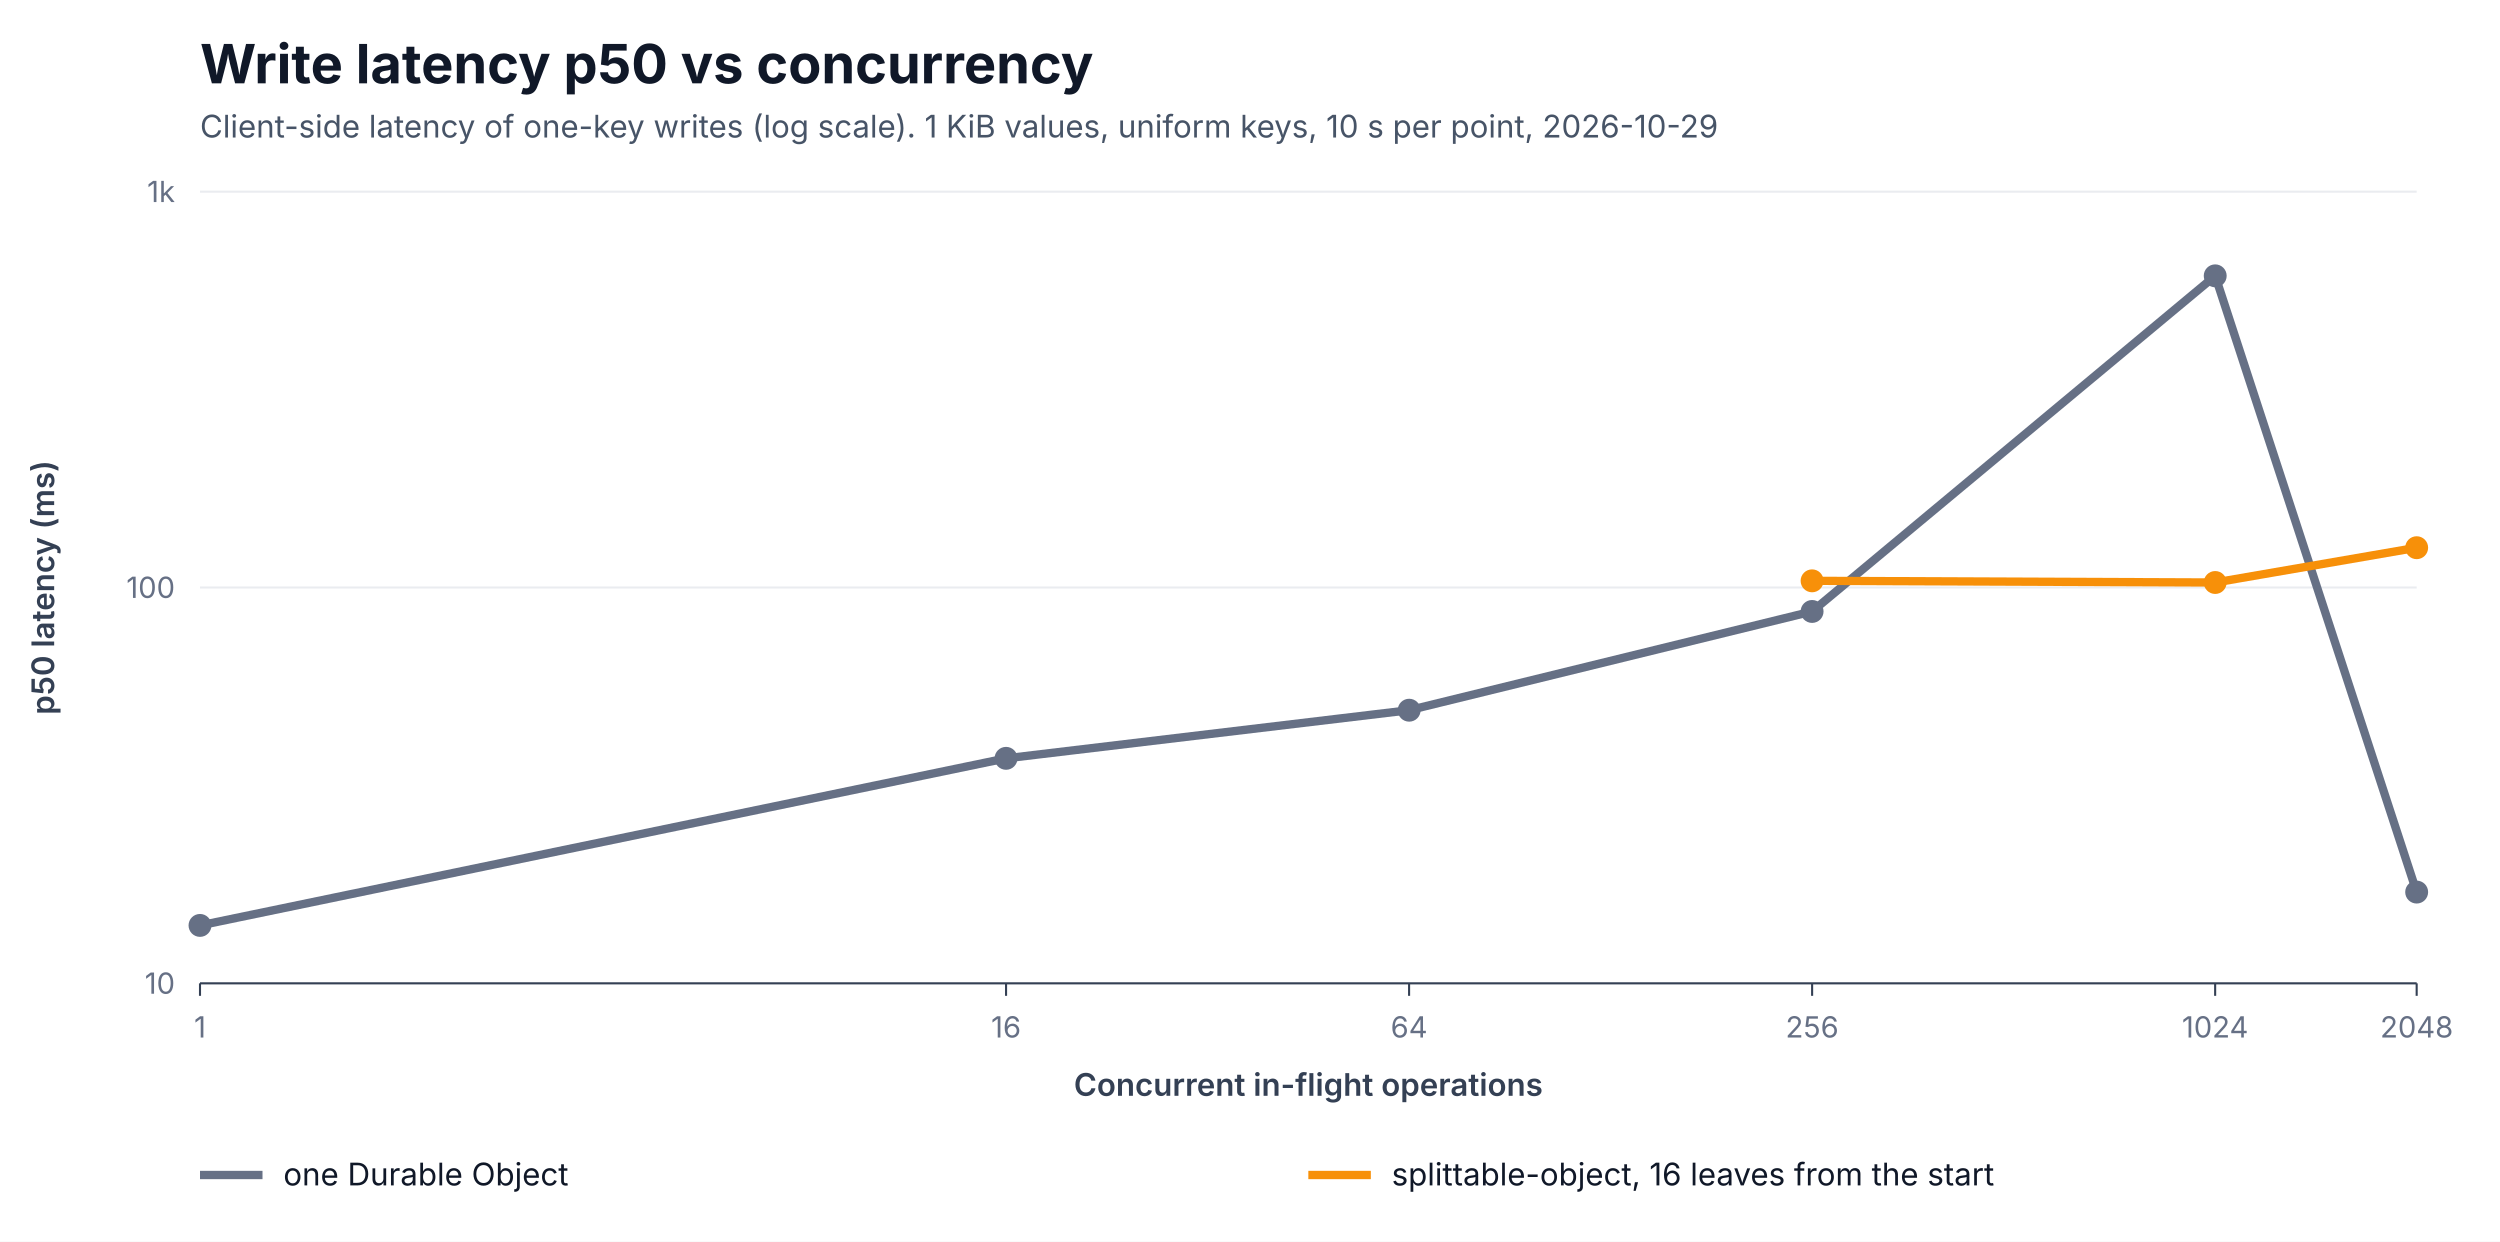
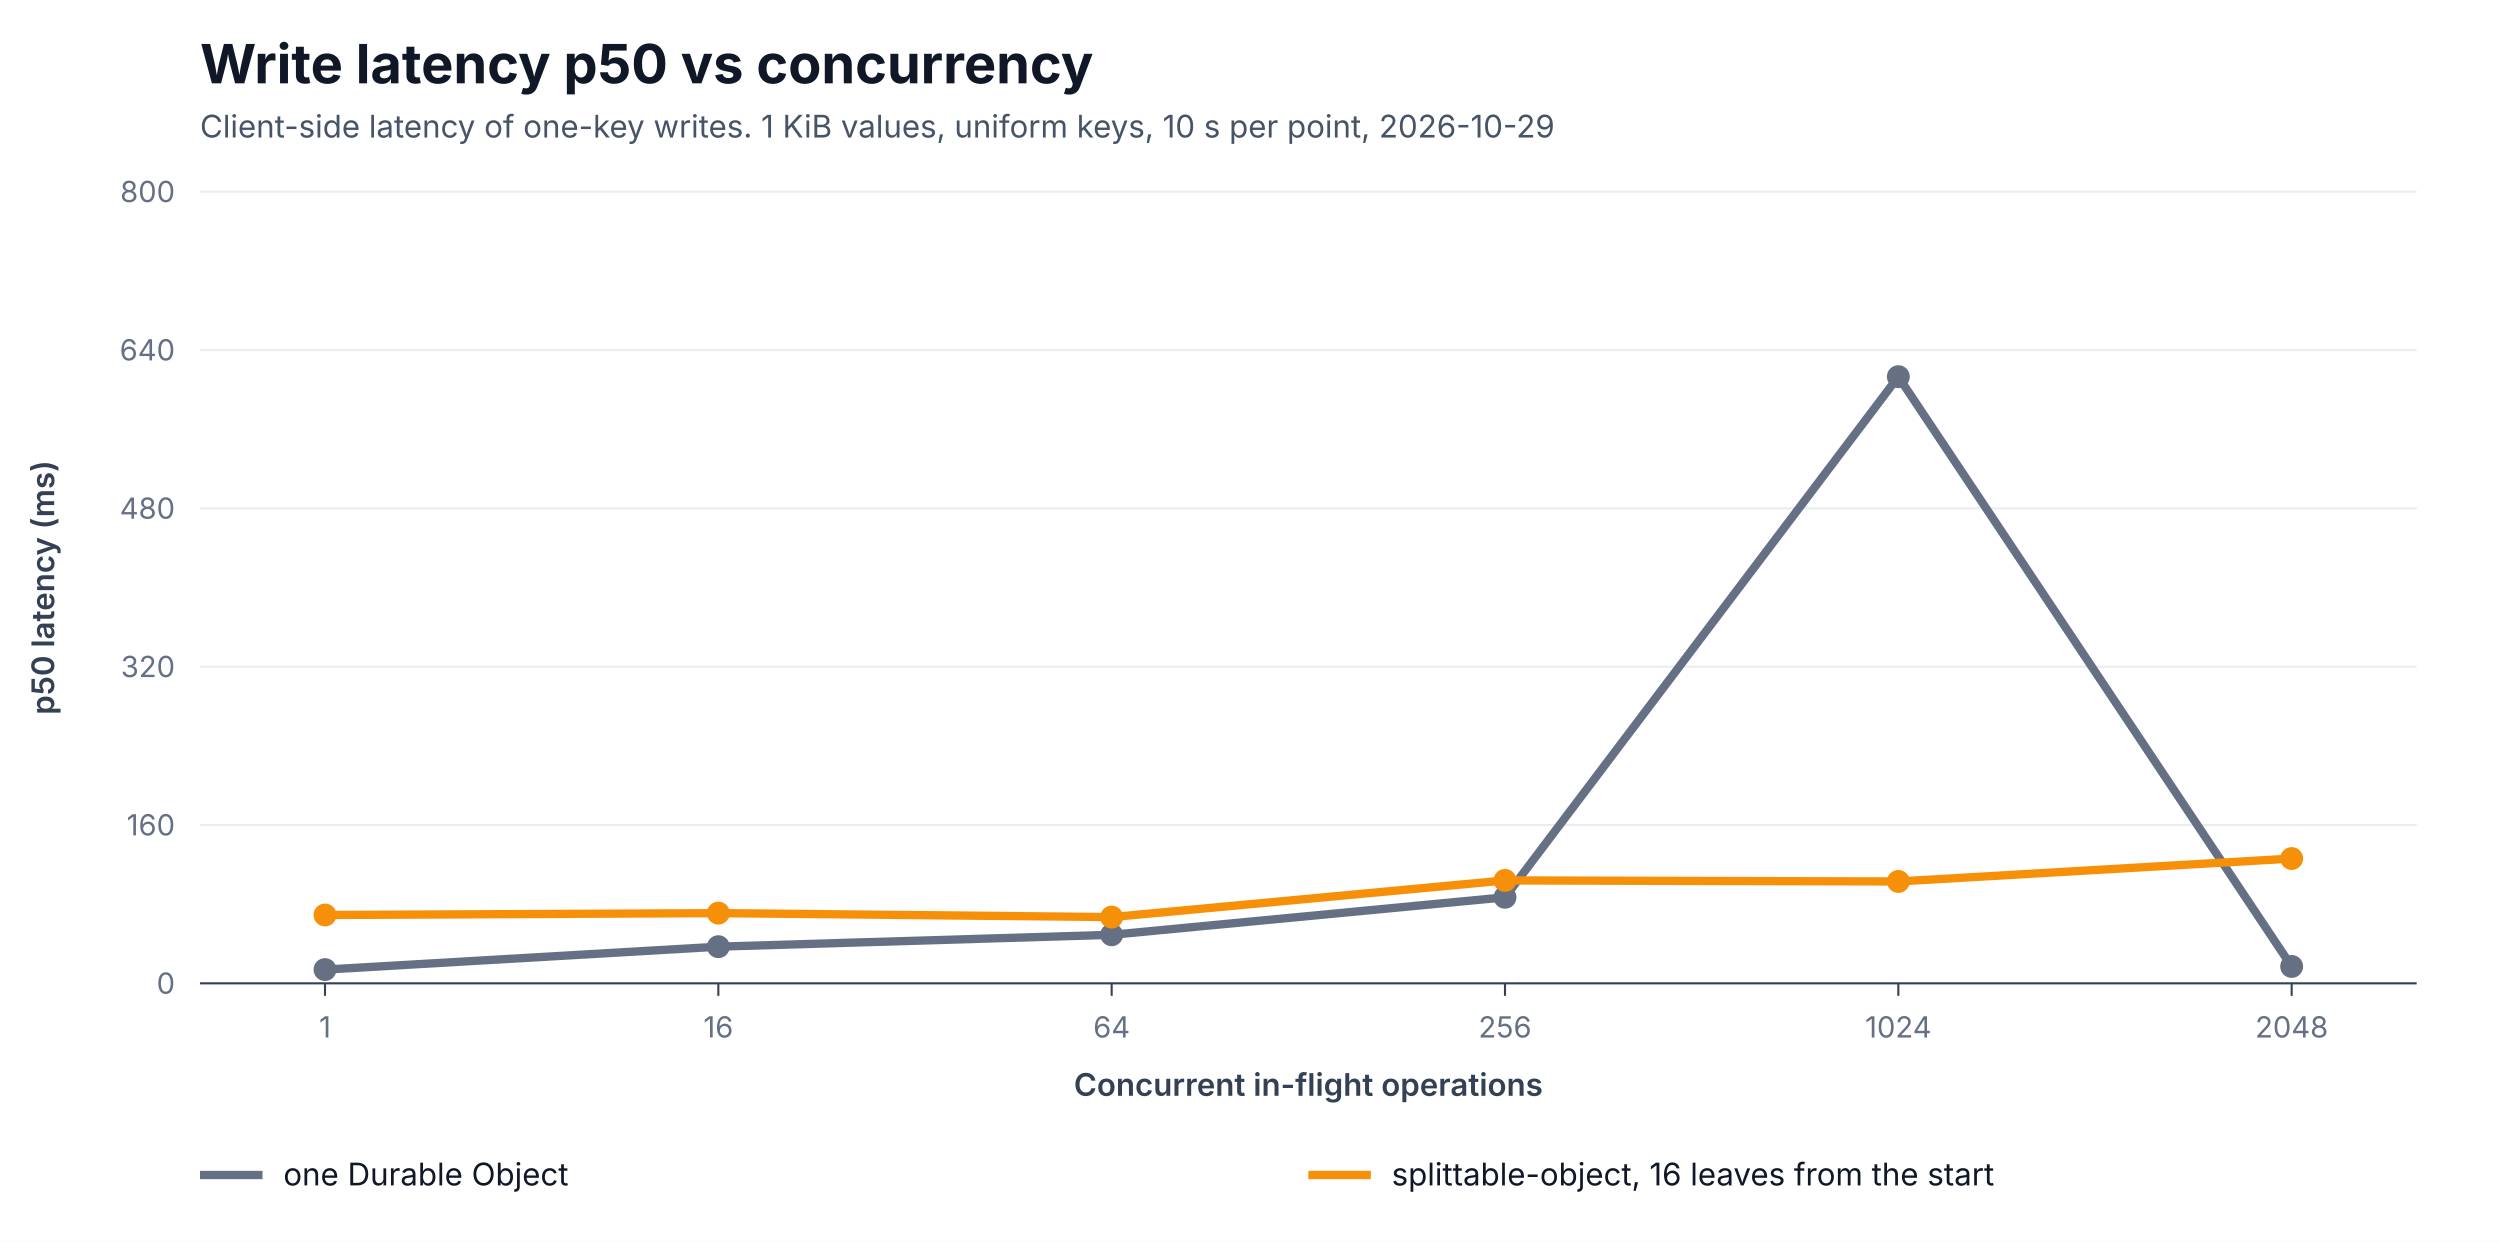
<svg xmlns="http://www.w3.org/2000/svg" width="1200" height="596" viewBox="0 0 1200 596">
  <style>text{font-family:Inter,ui-sans-serif,system-ui,-apple-system,sans-serif;fill:#101828}.title{font-size:26px;font-weight:700}.sub{font-size:15px;fill:#475467}.tick{font-size:14px;fill:#667085}.label{font-size:15px;font-weight:600;fill:#344054}.legend{font-size:15px}.grid{stroke:#eaecf0}.axisline{stroke:#344054}</style>
  <rect width="1200" height="596" fill="#fff" />
  <text x="96" y="40" class="title">Write latency p50 vs concurrency</text>
-   <text x="96" y="66" class="sub">Client-side latency of one-key writes (log scale). 1 KiB values, uniform keys, 10 s per point, 2026-10-29</text>
+   <text x="96" y="66" class="sub">Client-side latency of one-key writes. 1 KiB values, uniform keys, 10 s per point, 2026-10-29</text>
  <line x1="96" x2="1160" y1="472" y2="472" class="grid" />
-   <text x="84" y="477" text-anchor="end" class="tick">10</text>
-   <line x1="96" x2="1160" y1="282" y2="282" class="grid" />
-   <text x="84" y="287" text-anchor="end" class="tick">100</text>
+   <text x="84" y="477" text-anchor="end" class="tick">0</text>
+   <line x1="96" x2="1160" y1="396" y2="396" class="grid" />
+   <text x="84" y="401" text-anchor="end" class="tick">160</text>
+   <line x1="96" x2="1160" y1="320" y2="320" class="grid" />
+   <text x="84" y="325" text-anchor="end" class="tick">320</text>
+   <line x1="96" x2="1160" y1="244" y2="244" class="grid" />
+   <text x="84" y="249" text-anchor="end" class="tick">480</text>
+   <line x1="96" x2="1160" y1="168" y2="168" class="grid" />
+   <text x="84" y="173" text-anchor="end" class="tick">640</text>
  <line x1="96" x2="1160" y1="92" y2="92" class="grid" />
-   <text x="84" y="97" text-anchor="end" class="tick">1k</text>
+   <text x="84" y="97" text-anchor="end" class="tick">800</text>
  <line x1="96" x2="1160" y1="472" y2="472" class="axisline" />
-   <line x1="96" x2="96" y1="472" y2="478" class="axisline" />
-   <text x="96" y="498" text-anchor="middle" class="tick">1</text>
-   <line x1="482.909" x2="482.909" y1="472" y2="478" class="axisline" />
-   <text x="482.909" y="498" text-anchor="middle" class="tick">16</text>
-   <line x1="676.364" x2="676.364" y1="472" y2="478" class="axisline" />
-   <text x="676.364" y="498" text-anchor="middle" class="tick">64</text>
-   <line x1="869.818" x2="869.818" y1="472" y2="478" class="axisline" />
-   <text x="869.818" y="498" text-anchor="middle" class="tick">256</text>
-   <line x1="1063.273" x2="1063.273" y1="472" y2="478" class="axisline" />
-   <text x="1063.273" y="498" text-anchor="middle" class="tick">1024</text>
-   <line x1="1160" x2="1160" y1="472" y2="478" class="axisline" />
-   <text x="1160" y="498" text-anchor="middle" class="tick">2048</text>
-   <polyline points="96.0,444.2 482.9,364.0 676.4,340.9 869.8,293.5 1063.3,132.4 1160.0,428.2" fill="none" stroke="#667085" stroke-width="4" stroke-linejoin="round" />
-   <circle cx="96.0" cy="444.2" r="5.5" fill="#667085" />
-   <circle cx="482.9" cy="364.0" r="5.5" fill="#667085" />
-   <circle cx="676.4" cy="340.9" r="5.5" fill="#667085" />
-   <circle cx="869.8" cy="293.5" r="5.5" fill="#667085" />
-   <circle cx="1063.3" cy="132.4" r="5.5" fill="#667085" />
-   <circle cx="1160.0" cy="428.2" r="5.5" fill="#667085" />
-   <polyline points="869.8,278.8 1063.3,279.6 1160.0,262.9" fill="none" stroke="#f79009" stroke-width="4" stroke-linejoin="round" />
-   <circle cx="869.8" cy="278.8" r="5.5" fill="#f79009" />
-   <circle cx="1063.3" cy="279.6" r="5.5" fill="#f79009" />
-   <circle cx="1160.0" cy="262.9" r="5.5" fill="#f79009" />
+   <line x1="156" x2="156" y1="472" y2="478" class="axisline" />
+   <text x="156" y="498" text-anchor="middle" class="tick">1</text>
+   <line x1="344.8" x2="344.8" y1="472" y2="478" class="axisline" />
+   <text x="344.8" y="498" text-anchor="middle" class="tick">16</text>
+   <line x1="533.6" x2="533.6" y1="472" y2="478" class="axisline" />
+   <text x="533.6" y="498" text-anchor="middle" class="tick">64</text>
+   <line x1="722.4" x2="722.4" y1="472" y2="478" class="axisline" />
+   <text x="722.4" y="498" text-anchor="middle" class="tick">256</text>
+   <line x1="911.2" x2="911.2" y1="472" y2="478" class="axisline" />
+   <text x="911.2" y="498" text-anchor="middle" class="tick">1024</text>
+   <line x1="1100" x2="1100" y1="472" y2="478" class="axisline" />
+   <text x="1100" y="498" text-anchor="middle" class="tick">2048</text>
+   <polyline points="156.0,465.4 344.8,454.4 533.6,448.7 722.4,430.7 911.2,180.8 1100.0,463.9" fill="none" stroke="#667085" stroke-width="4" stroke-linejoin="round" />
+   <circle cx="156.0" cy="465.4" r="5.5" fill="#667085" />
+   <circle cx="344.8" cy="454.4" r="5.5" fill="#667085" />
+   <circle cx="533.6" cy="448.7" r="5.5" fill="#667085" />
+   <circle cx="722.4" cy="430.7" r="5.5" fill="#667085" />
+   <circle cx="911.2" cy="180.8" r="5.5" fill="#667085" />
+   <circle cx="1100.0" cy="463.9" r="5.5" fill="#667085" />
+   <polyline points="156.0,439.2 344.8,438.3 533.6,440.2 722.4,422.6 911.2,423.1 1100.0,412.1" fill="none" stroke="#f79009" stroke-width="4" stroke-linejoin="round" />
+   <circle cx="156.0" cy="439.2" r="5.5" fill="#f79009" />
+   <circle cx="344.8" cy="438.3" r="5.5" fill="#f79009" />
+   <circle cx="533.6" cy="440.2" r="5.5" fill="#f79009" />
+   <circle cx="722.4" cy="422.6" r="5.5" fill="#f79009" />
+   <circle cx="911.2" cy="423.1" r="5.5" fill="#f79009" />
+   <circle cx="1100.0" cy="412.1" r="5.5" fill="#f79009" />
  <text x="628" y="526" text-anchor="middle" class="label">Concurrent in-flight operations</text>
  <text transform="translate(26,282) rotate(-90)" text-anchor="middle" class="label">p50 latency (ms)</text>
  <g transform="translate(96,564)">
    <line x1="0" x2="30" y1="0" y2="0" stroke="#667085" stroke-width="4" />
    <text x="40" y="5" class="legend">one Durable Object</text>
  </g>
  <g transform="translate(628,564)">
    <line x1="0" x2="30" y1="0" y2="0" stroke="#f79009" stroke-width="4" />
    <text x="40" y="5" class="legend">splittable-object, 16 leaves from the start</text>
  </g>
</svg>
